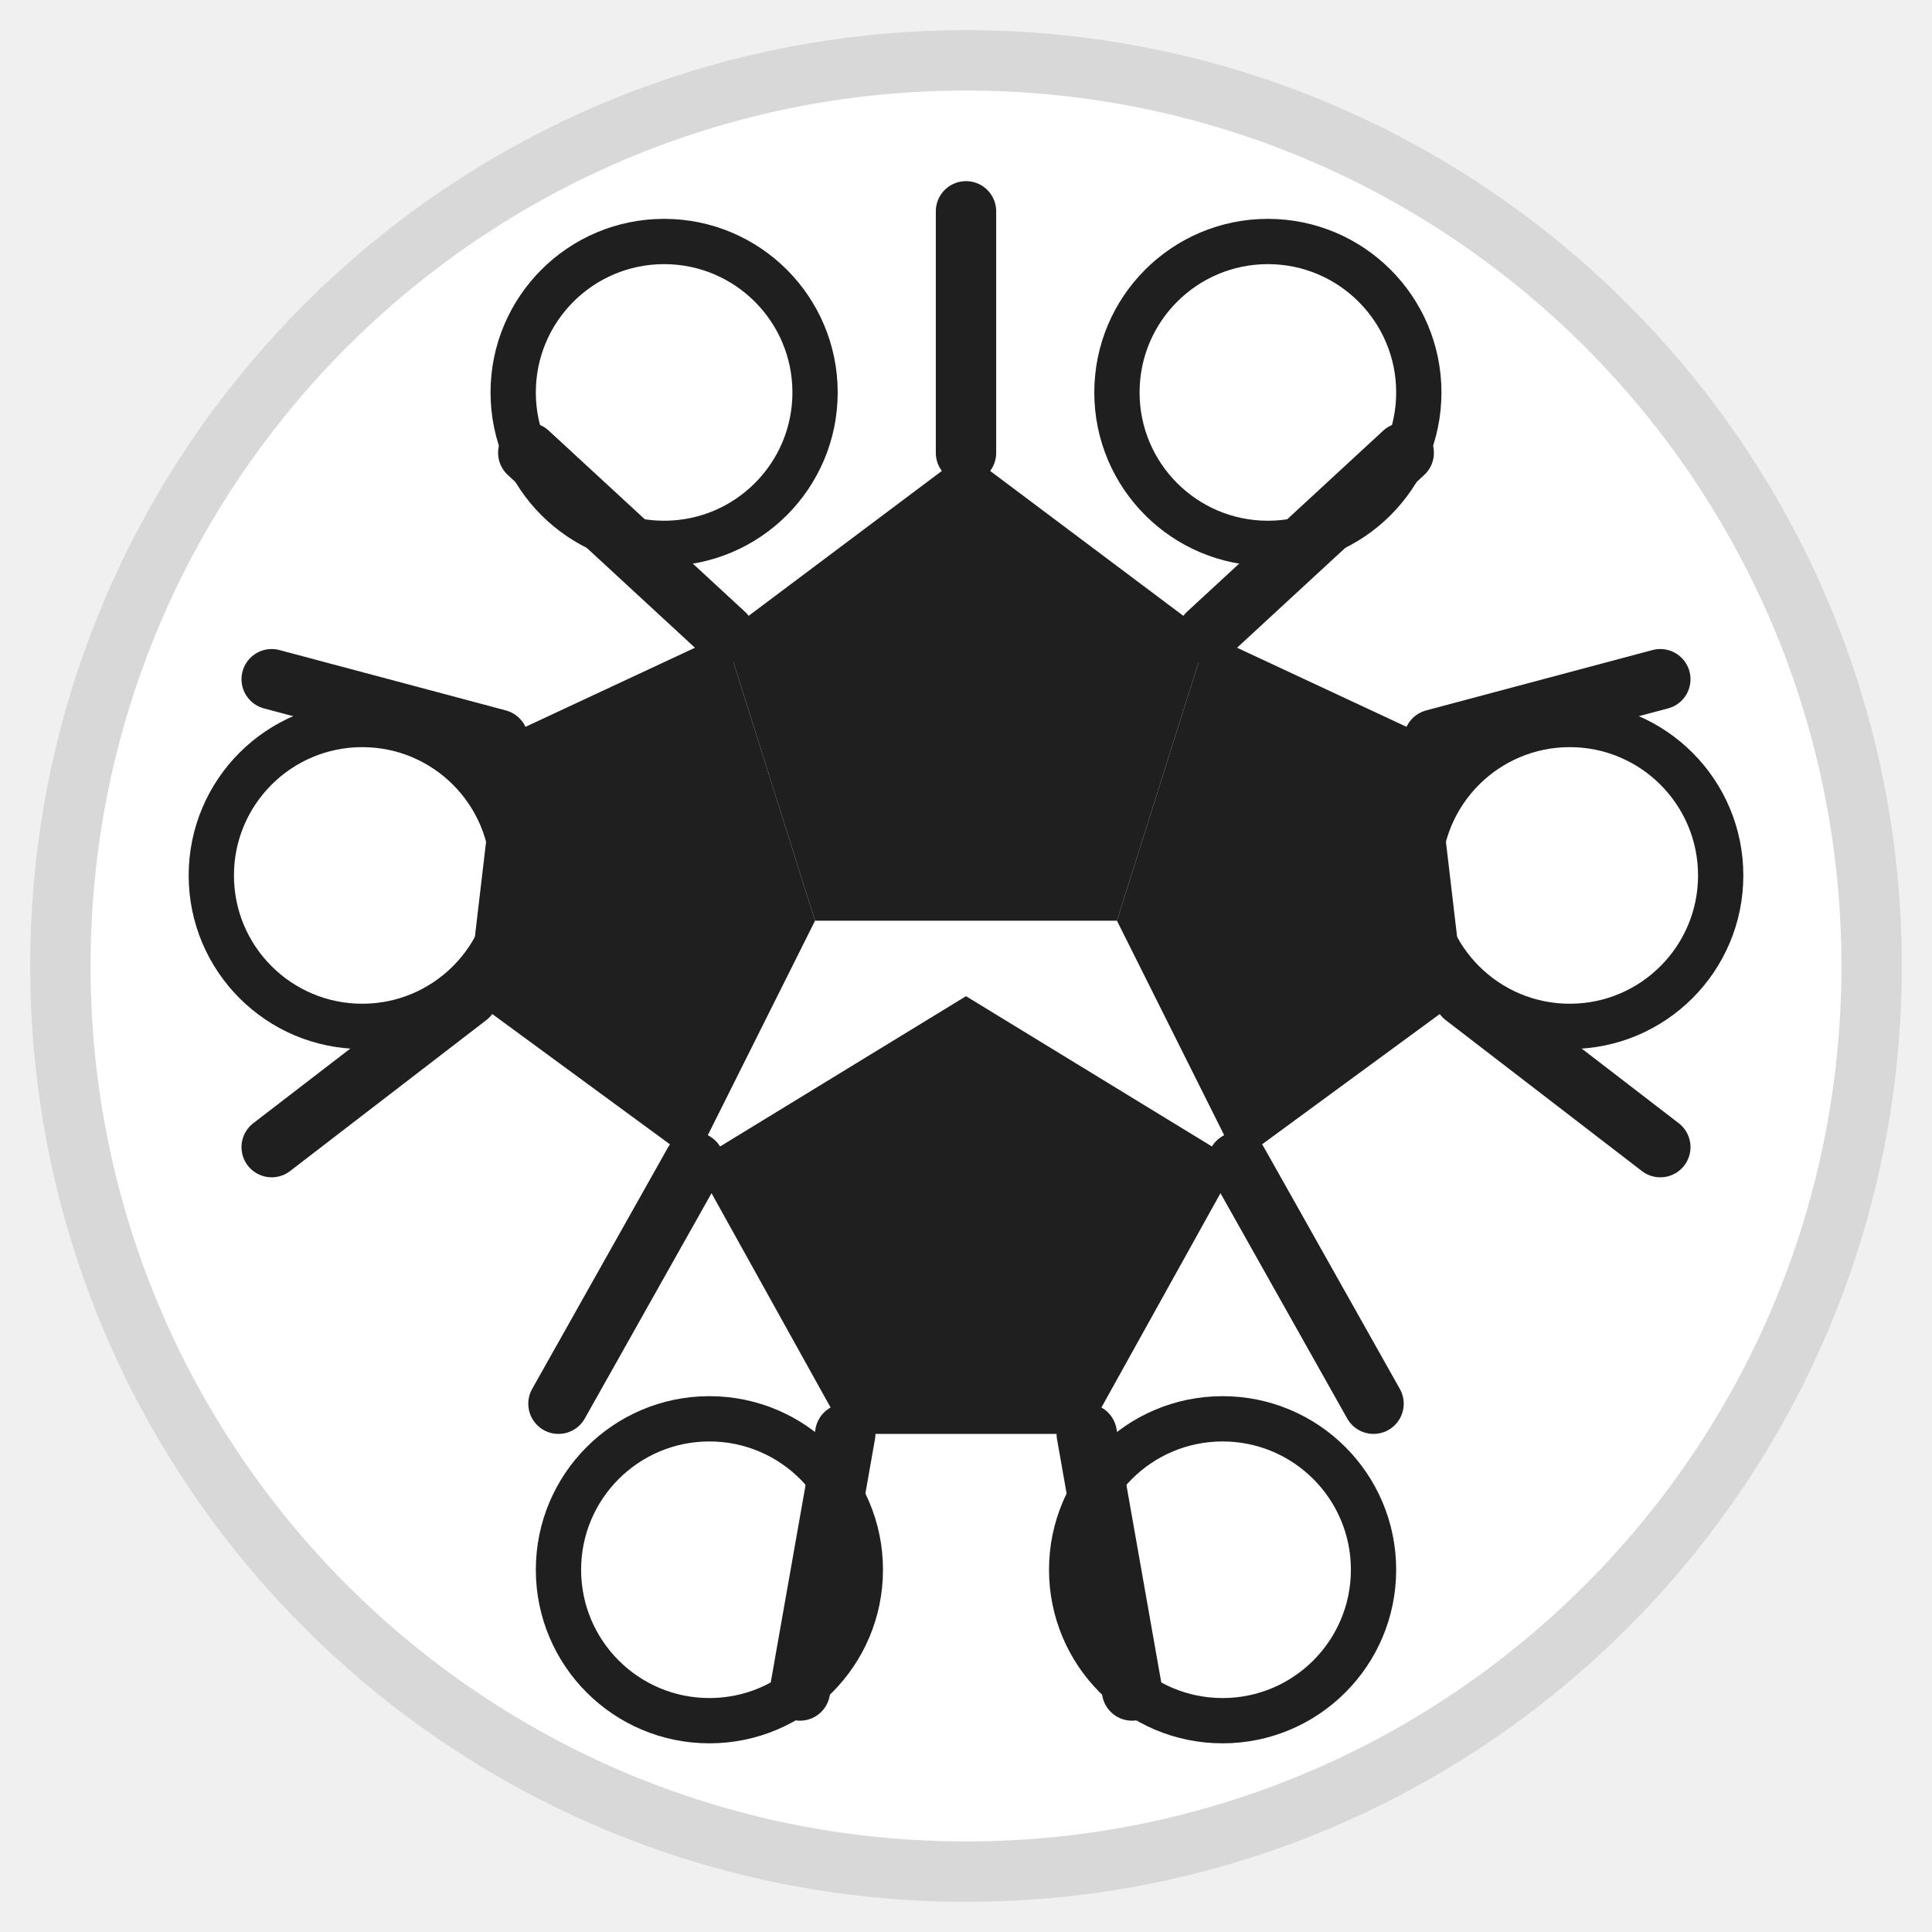
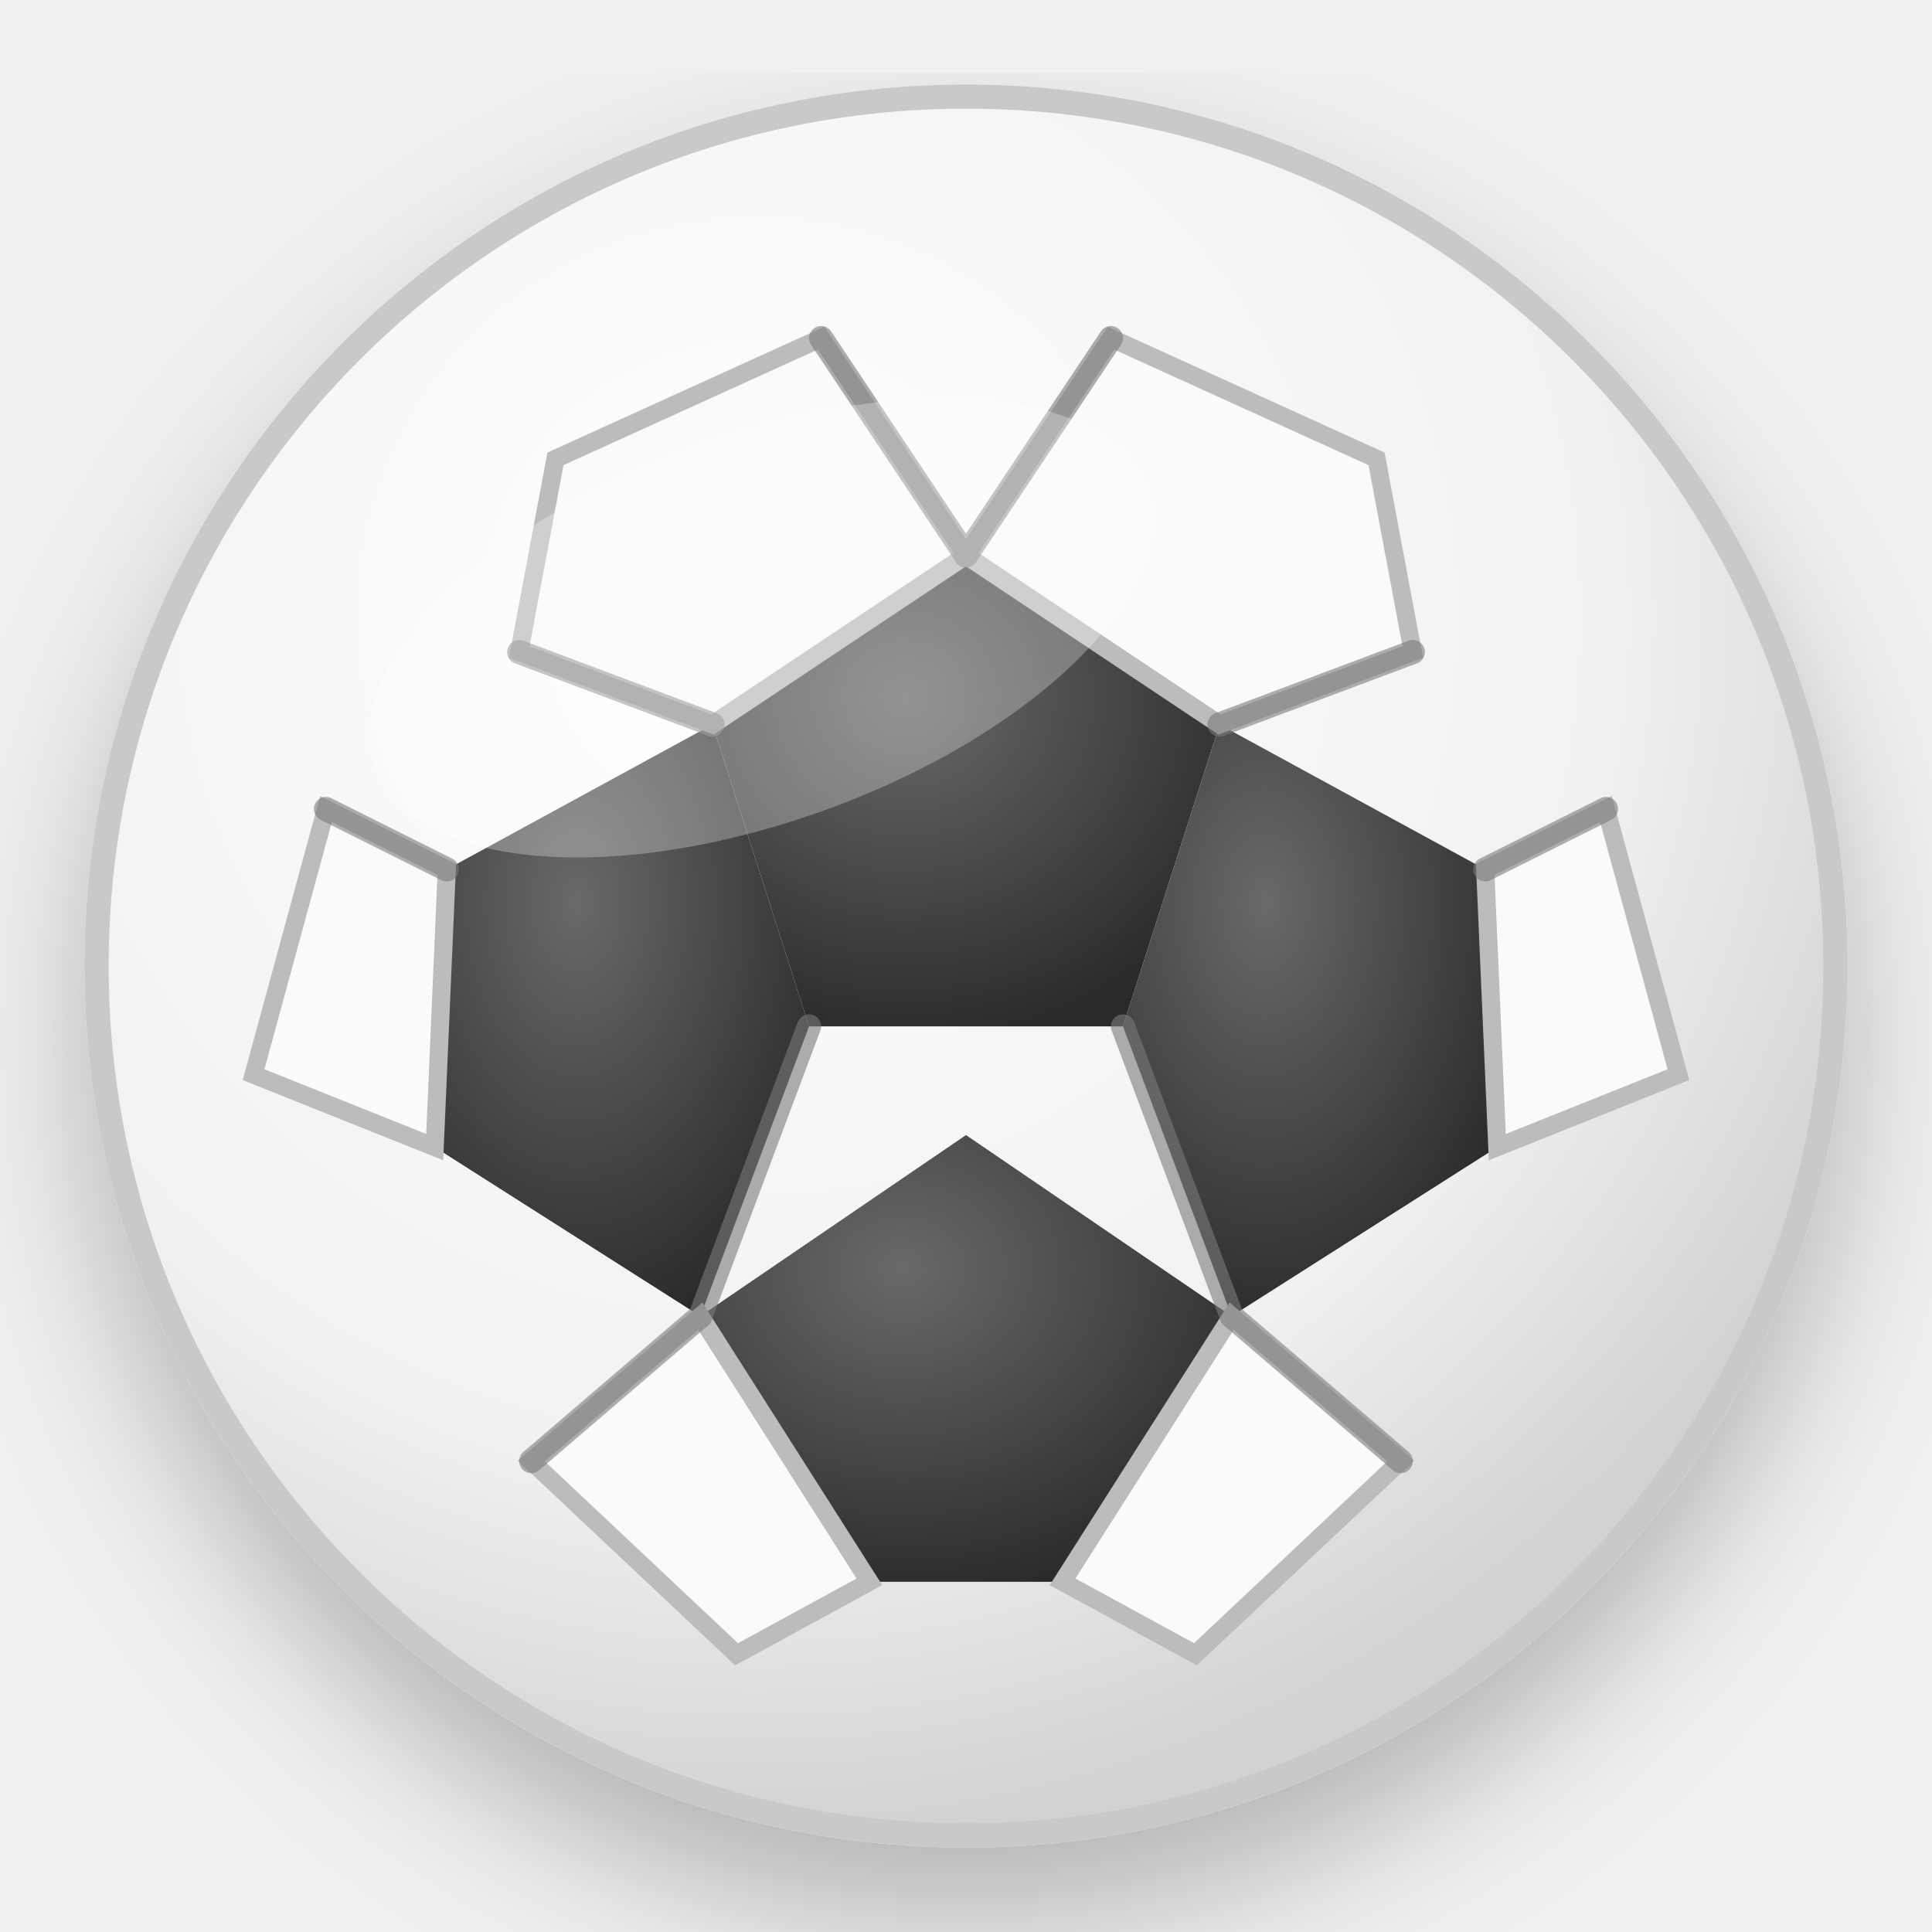
- <svg xmlns="http://www.w3.org/2000/svg" viewBox="0 0 128 128" role="img" aria-labelledby="title">
-   <circle cx="64" cy="64" r="60" fill="#fff" stroke="#d8d8d8" stroke-width="4" />
-   <polygon points="64,30 80,42 74,61 54,61 48,42" fill="#1f1f1f" />
-   <polygon points="48,42 33,49 31,66 46,77 54,61" fill="#1f1f1f" />
-   <polygon points="80,42 95,49 97,66 82,77 74,61" fill="#1f1f1f" />
-   <polygon points="46,77 56,95 72,95 82,77 64,66" fill="#1f1f1f" />
-   <path d="M64 30 L64 14 M48 42 L35 30 M80 42 L93 30 M33 49 L18 45 M95 49 L110 45 M31 66 L18 76 M97 66 L110 76 M46 77 L37 93 M82 77 L91 93 M56 95 L53 112 M72 95 L75 112" stroke="#1f1f1f" stroke-width="4" stroke-linecap="round" />
-   <circle cx="44" cy="26" r="10" fill="none" stroke="#1f1f1f" stroke-width="3" />
-   <circle cx="84" cy="26" r="10" fill="none" stroke="#1f1f1f" stroke-width="3" />
-   <circle cx="24" cy="58" r="10" fill="none" stroke="#1f1f1f" stroke-width="3" />
-   <circle cx="104" cy="58" r="10" fill="none" stroke="#1f1f1f" stroke-width="3" />
-   <circle cx="47" cy="104" r="10" fill="none" stroke="#1f1f1f" stroke-width="3" />
-   <circle cx="81" cy="104" r="10" fill="none" stroke="#1f1f1f" stroke-width="3" />
+ <svg xmlns="http://www.w3.org/2000/svg" viewBox="0 0 160 160" role="img" aria-labelledby="title">
+   <defs>
+     <radialGradient id="ballBody" cx="38%" cy="30%" r="70%">
+       <stop offset="0%" stop-color="#ffffff" />
+       <stop offset="70%" stop-color="#f1f1f1" />
+       <stop offset="100%" stop-color="#d2d2d2" />
+     </radialGradient>
+     <radialGradient id="panelDark" cx="38%" cy="30%" r="75%">
+       <stop offset="0%" stop-color="#696969" />
+       <stop offset="100%" stop-color="#2a2a2a" />
+     </radialGradient>
+     <filter id="shadow" x="-20%" y="-20%" width="140%" height="140%">
+       <feDropShadow dx="0" dy="6" stdDeviation="6" flood-color="#000000" flood-opacity="0.25" />
+     </filter>
+   </defs>
+   <circle cx="80" cy="80" r="72" fill="url(#ballBody)" stroke="#c9c9c9" stroke-width="2" filter="url(#shadow)" />
+   <polygon points="80,46 101,60 93,85 67,85 59,60" fill="url(#panelDark)" />
+   <polygon points="59,60 37,72 36,95 58,109 67,85" fill="url(#panelDark)" />
+   <polygon points="101,60 123,72 124,95 102,109 93,85" fill="url(#panelDark)" />
+   <polygon points="58,109 72,131 88,131 102,109 80,94" fill="url(#panelDark)" />
+   <polygon points="46,38 68,28 80,46 59,60 43,54" fill="#fafafa" stroke="#bcbcbc" stroke-width="1.5" />
+   <polygon points="114,38 92,28 80,46 101,60 117,54" fill="#fafafa" stroke="#bcbcbc" stroke-width="1.5" />
+   <polygon points="27,67 21,89 36,95 37,72" fill="#fafafa" stroke="#bcbcbc" stroke-width="1.5" />
+   <polygon points="133,67 139,89 124,95 123,72" fill="#fafafa" stroke="#bcbcbc" stroke-width="1.5" />
+   <polygon points="44,121 61,137 72,131 58,109" fill="#fafafa" stroke="#bcbcbc" stroke-width="1.5" />
+   <polygon points="116,121 99,137 88,131 102,109" fill="#fafafa" stroke="#bcbcbc" stroke-width="1.5" />
+   <g fill="none" stroke="#7a7a7a" stroke-width="2" stroke-linecap="round" stroke-linejoin="round" opacity="0.6">
+     <path d="M80 46 L92 28" />
+     <path d="M80 46 L68 28" />
+     <path d="M59 60 L43 54" />
+     <path d="M101 60 L117 54" />
+     <path d="M67 85 L58 109" />
+     <path d="M93 85 L102 109" />
+     <path d="M58 109 L44 121" />
+     <path d="M102 109 L116 121" />
+     <path d="M37 72 L27 67" />
+     <path d="M123 72 L133 67" />
+   </g>
+   <ellipse cx="63" cy="52" rx="34" ry="16" fill="#ffffff" opacity="0.28" transform="rotate(-20 63 52)" />
</svg>
